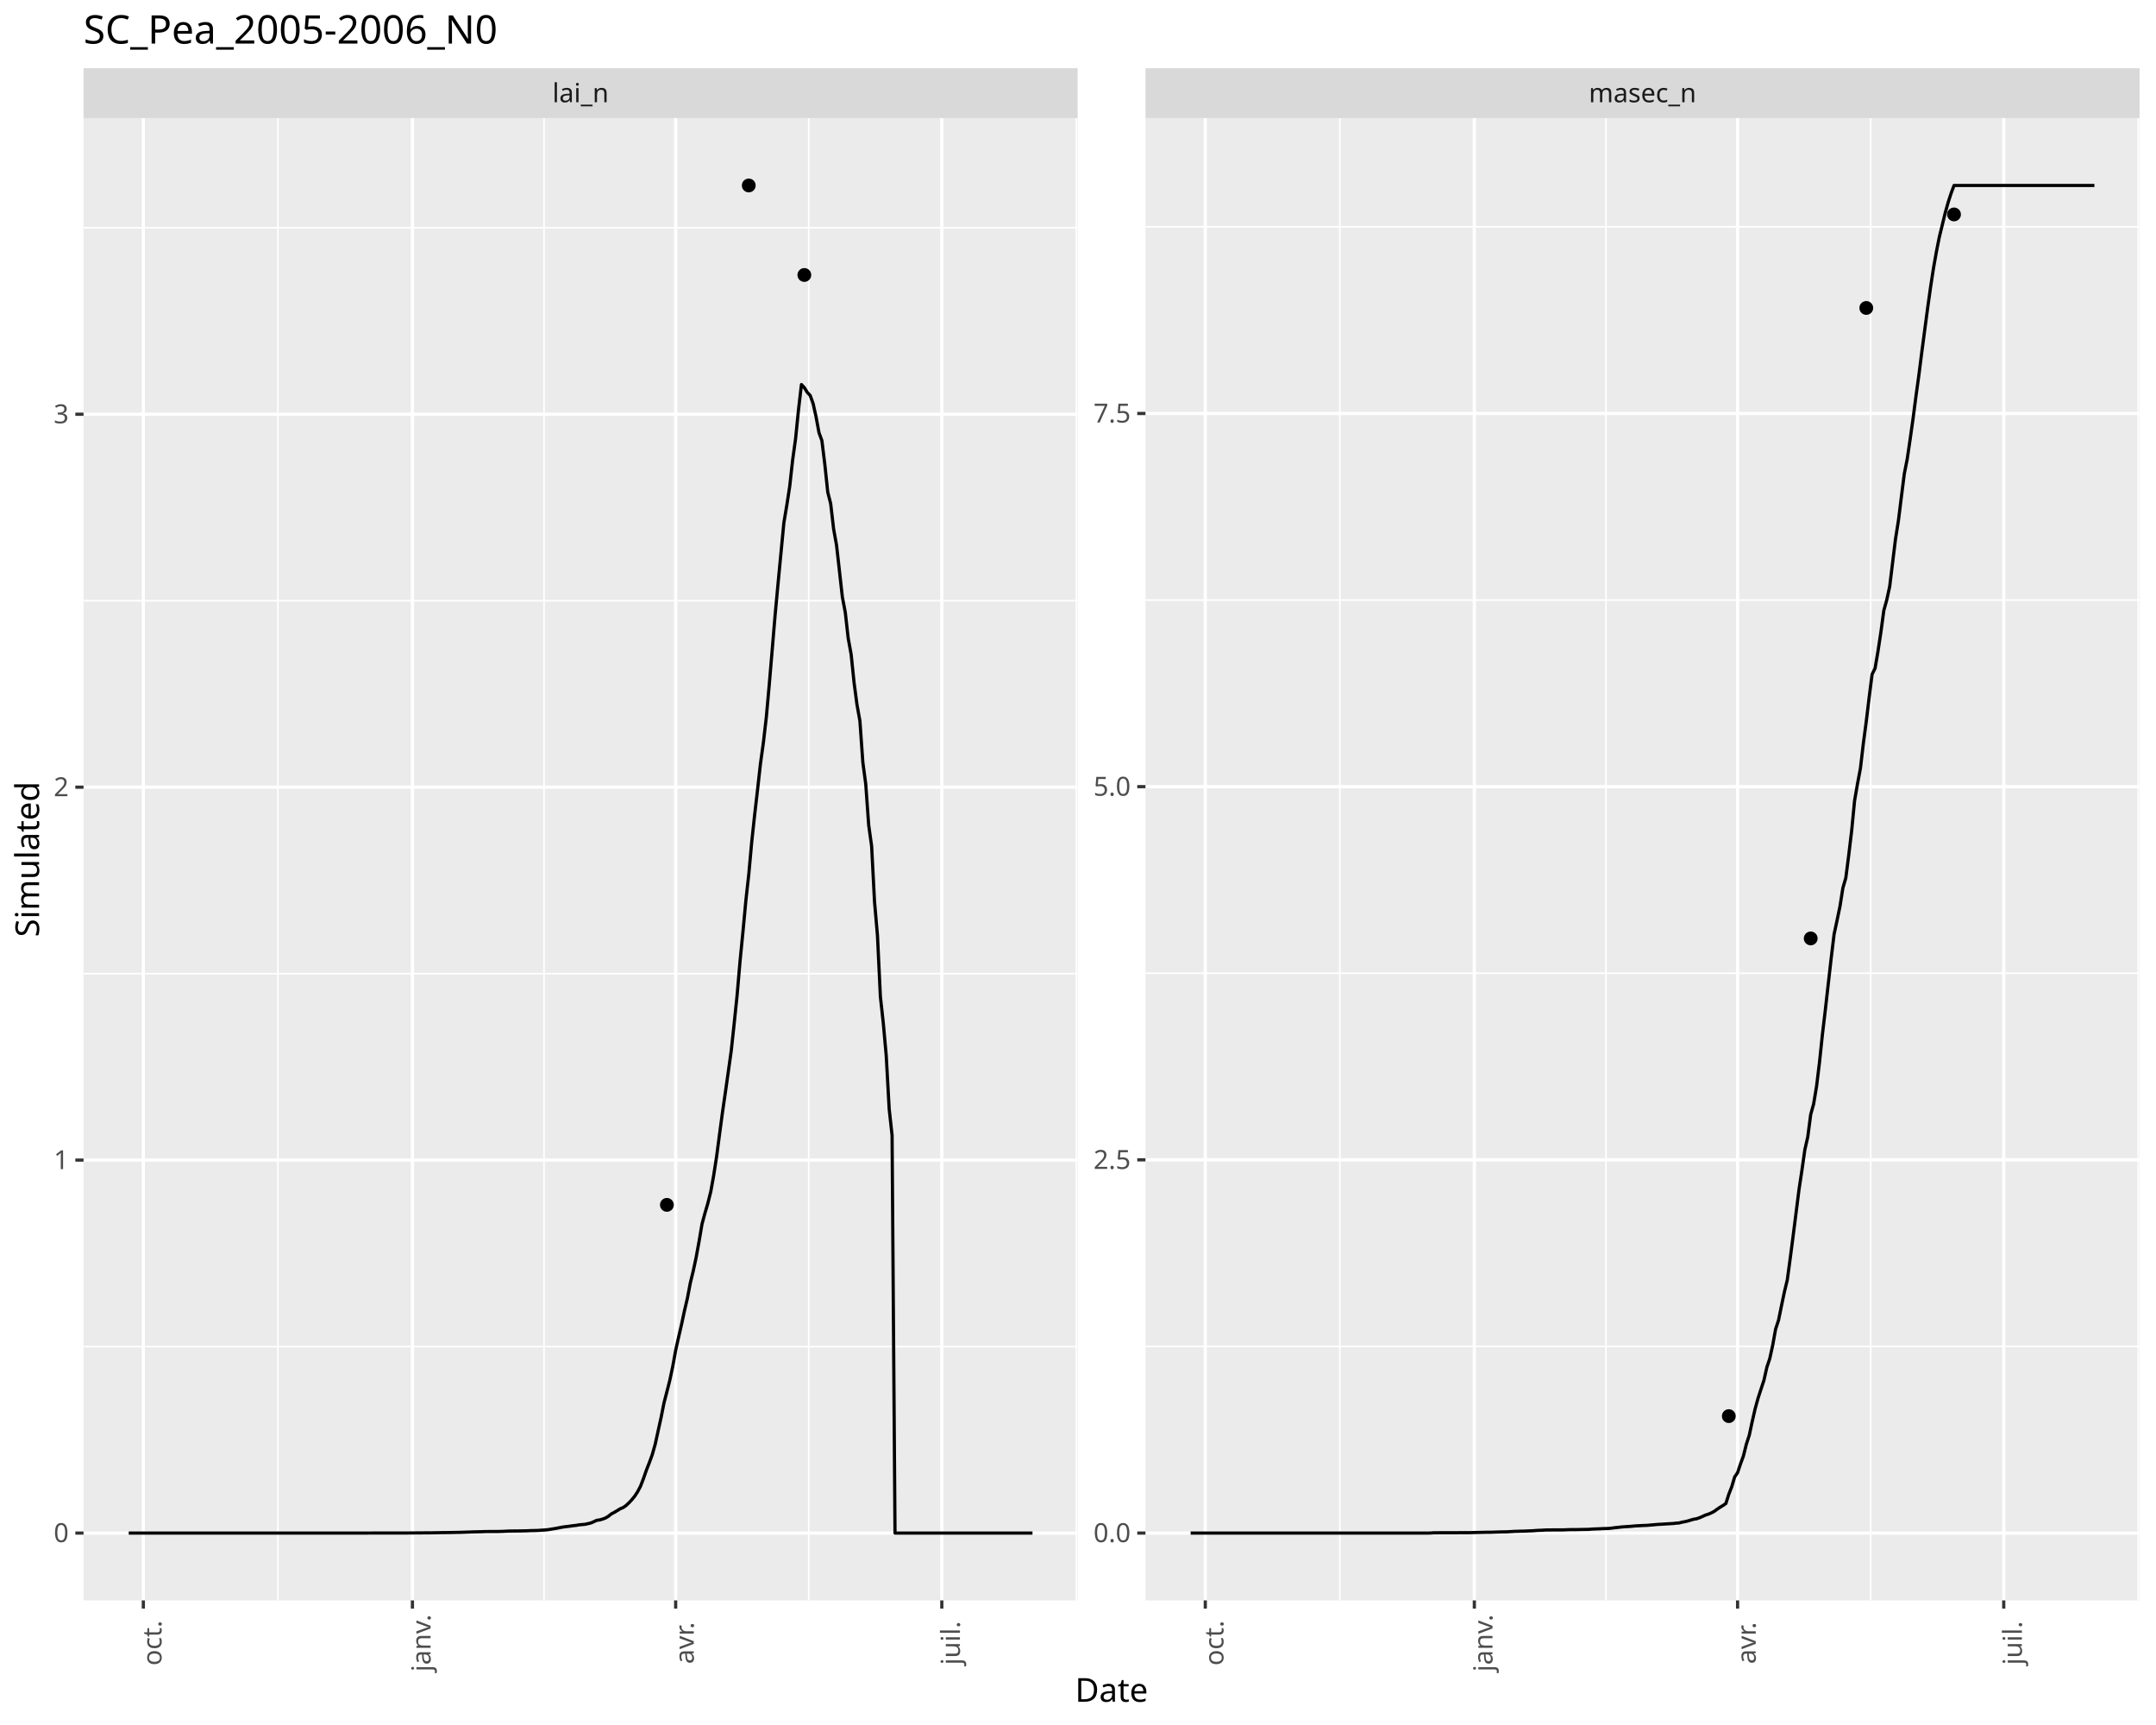
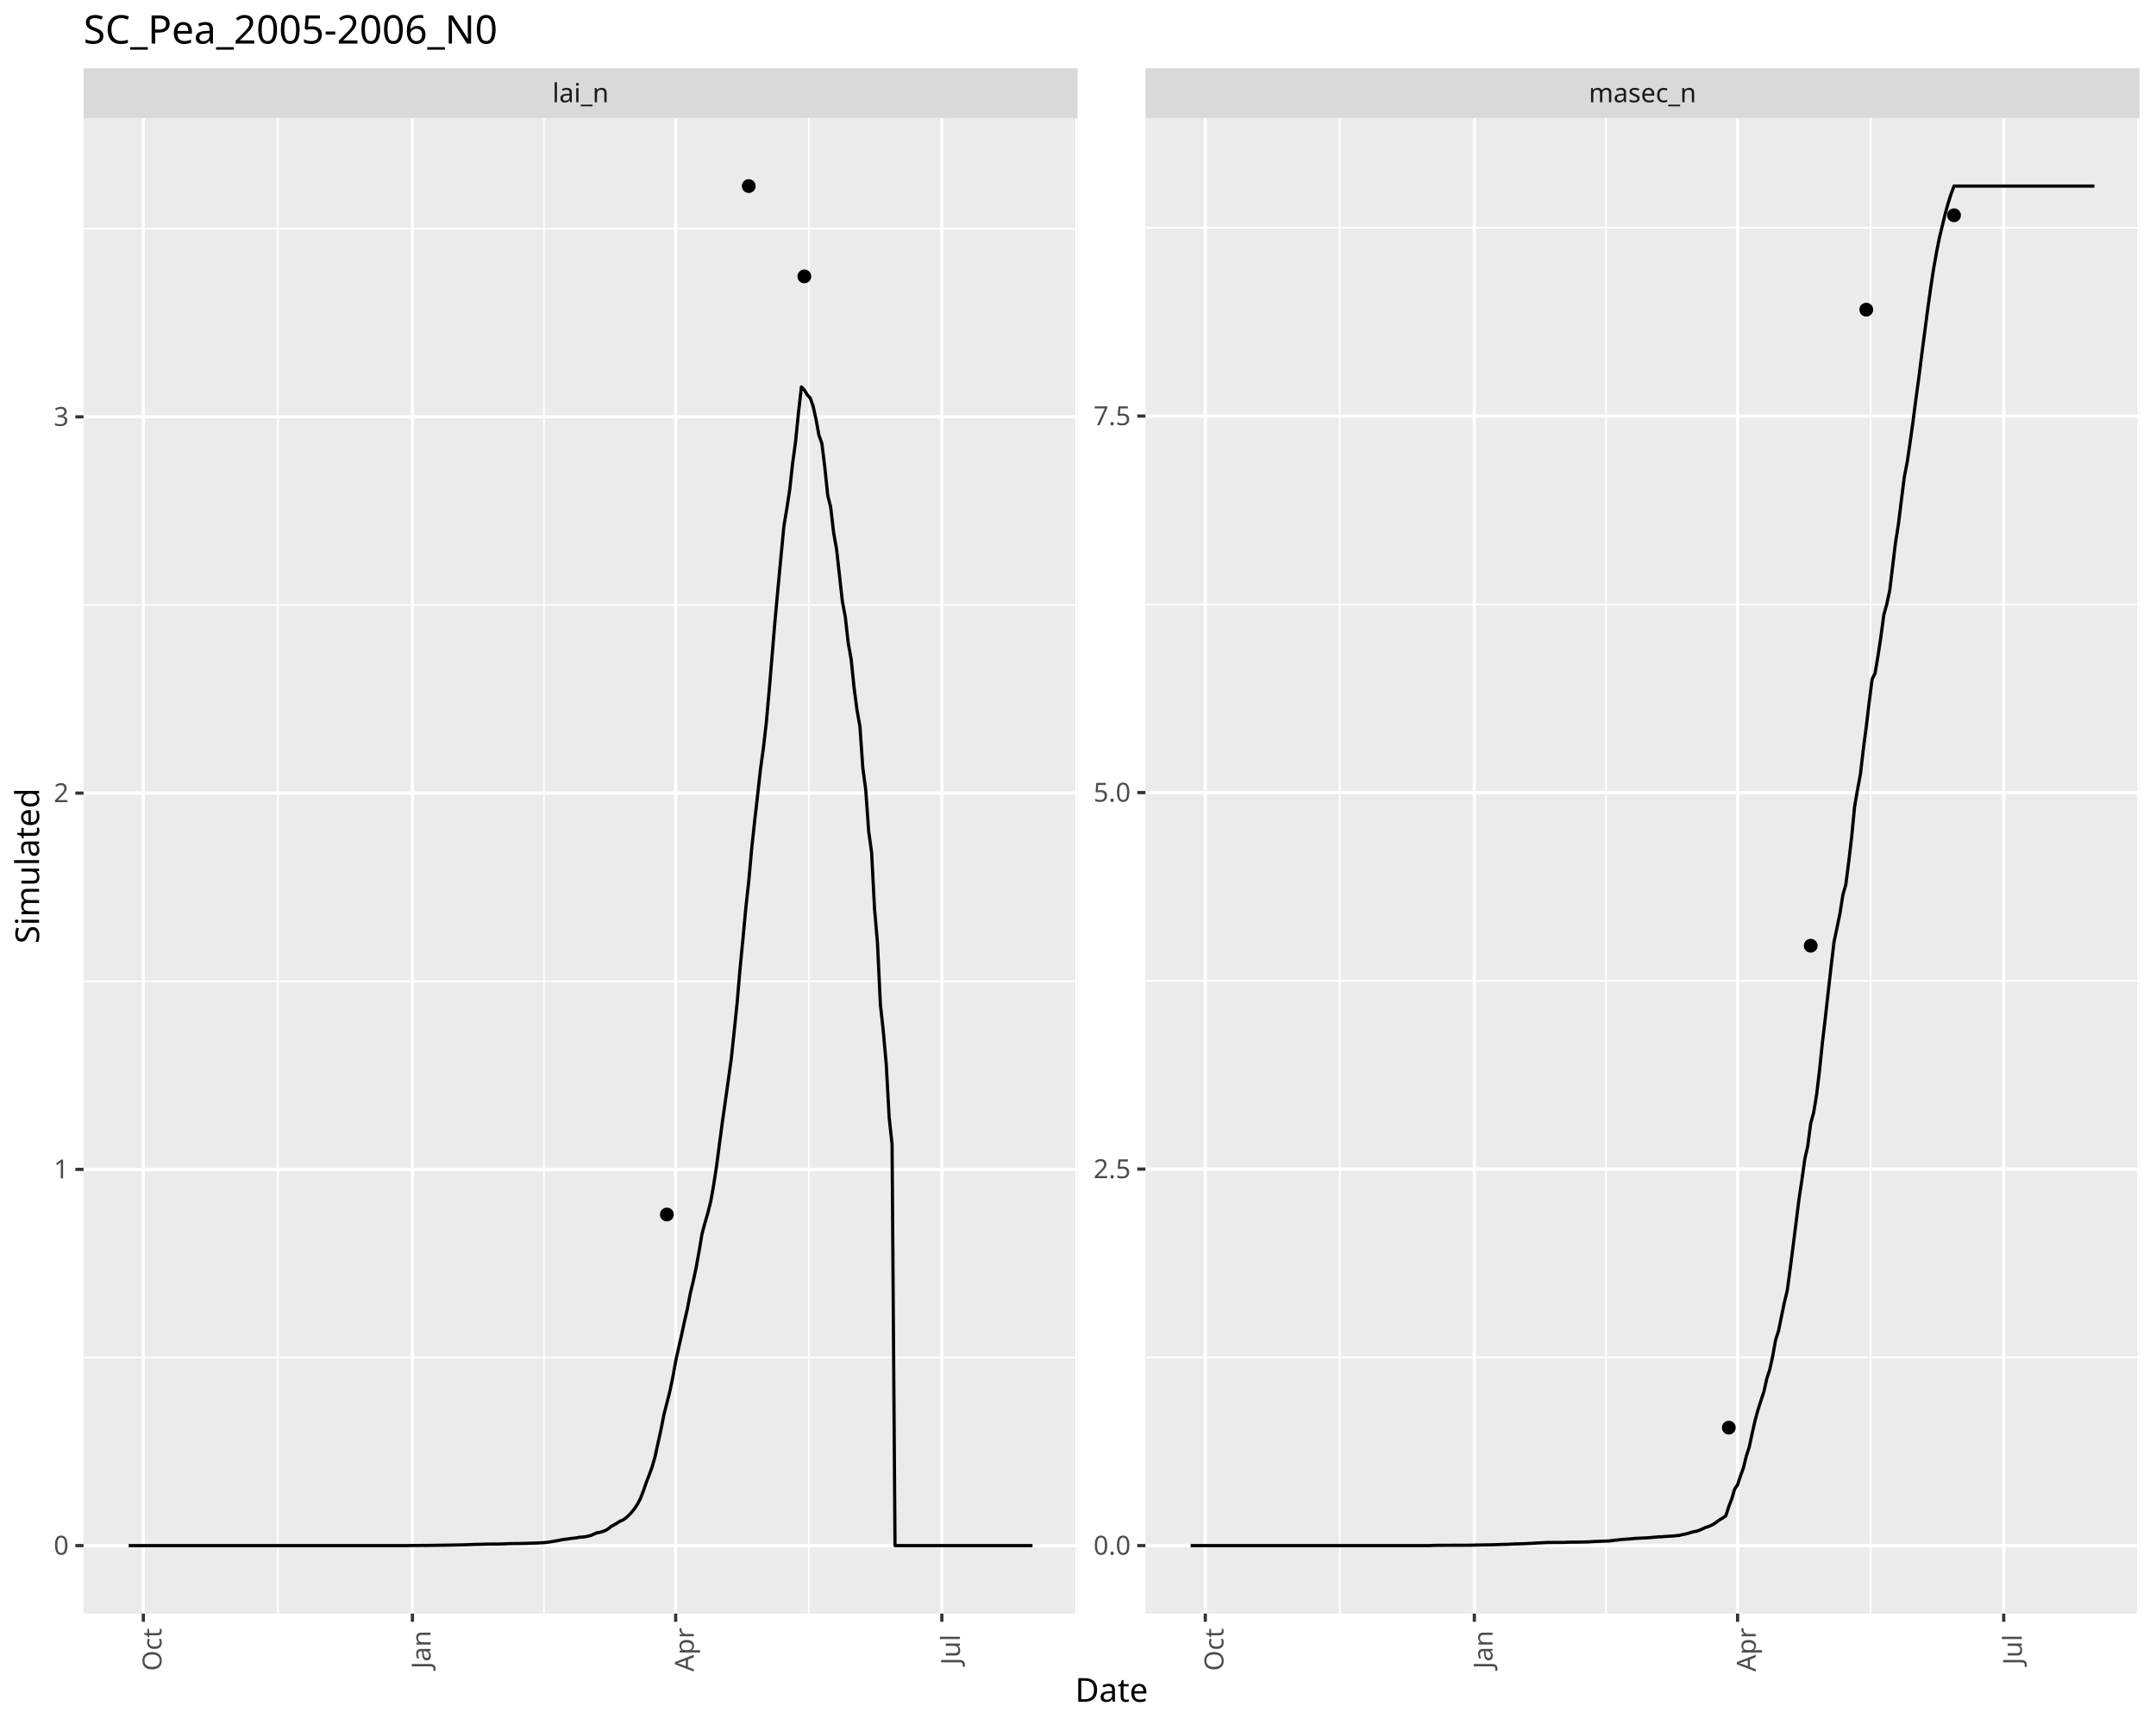
<svg xmlns="http://www.w3.org/2000/svg" class="svglite" data-engine-version="2.0" width="720.00pt" height="576.00pt" viewBox="0 0 720.00 576.00">
  <defs>
    <style type="text/css">
    .svglite line, .svglite polyline, .svglite polygon, .svglite path, .svglite rect, .svglite circle {
      fill: none;
      stroke: #000000;
      stroke-linecap: round;
      stroke-linejoin: round;
      stroke-miterlimit: 10.00;
    }
  </style>
  </defs>
  <rect width="100%" height="100%" style="stroke: none; fill: #FFFFFF;" />
  <defs>
    <clipPath id="cpMC4wMHw3MjAuMDB8MC4wMHw1NzYuMDA=">
      <rect x="0.00" y="0.00" width="720.00" height="576.00" />
    </clipPath>
  </defs>
  <g clip-path="url(#cpMC4wMHw3MjAuMDB8MC4wMHw1NzYuMDA=)">
    <rect x="0.00" y="0.00" width="720.00" height="576.00" style="stroke-width: 1.07; stroke: #FFFFFF; fill: #FFFFFF;" />
  </g>
  <defs>
-     <clipPath id="cpMjcuOTB8MzU5Ljg5fDM5LjQzfDUzNC40MA==">
-       <rect x="27.90" y="39.43" width="331.99" height="494.97" />
+     <clipPath id="cpMjcuOTB8MzU5Ljg5fDM5LjQzfDUzOC44MA==">
+       <rect x="27.90" y="39.43" width="331.99" height="499.37" />
    </clipPath>
  </defs>
-   <g clip-path="url(#cpMjcuOTB8MzU5Ljg5fDM5LjQzfDUzNC40MA==)">
-     <rect x="27.90" y="39.43" width="331.99" height="494.97" style="stroke-width: 1.07; stroke: none; fill: #EBEBEB;" />
-     <polyline points="27.90,449.64 359.89,449.64 " style="stroke-width: 0.53; stroke: #FFFFFF; stroke-linecap: butt;" />
-     <polyline points="27.90,325.11 359.89,325.11 " style="stroke-width: 0.53; stroke: #FFFFFF; stroke-linecap: butt;" />
-     <polyline points="27.90,200.58 359.89,200.58 " style="stroke-width: 0.53; stroke: #FFFFFF; stroke-linecap: butt;" />
-     <polyline points="27.90,76.05 359.89,76.05 " style="stroke-width: 0.53; stroke: #FFFFFF; stroke-linecap: butt;" />
-     <polyline points="92.80,534.40 92.80,39.43 " style="stroke-width: 0.53; stroke: #FFFFFF; stroke-linecap: butt;" />
-     <polyline points="181.68,534.40 181.68,39.43 " style="stroke-width: 0.53; stroke: #FFFFFF; stroke-linecap: butt;" />
-     <polyline points="270.08,534.40 270.08,39.43 " style="stroke-width: 0.53; stroke: #FFFFFF; stroke-linecap: butt;" />
-     <polyline points="359.45,534.40 359.45,39.43 " style="stroke-width: 0.53; stroke: #FFFFFF; stroke-linecap: butt;" />
-     <polyline points="27.90,511.91 359.89,511.91 " style="stroke-width: 1.07; stroke: #FFFFFF; stroke-linecap: butt;" />
-     <polyline points="27.90,387.37 359.89,387.37 " style="stroke-width: 1.07; stroke: #FFFFFF; stroke-linecap: butt;" />
-     <polyline points="27.90,262.84 359.89,262.84 " style="stroke-width: 1.07; stroke: #FFFFFF; stroke-linecap: butt;" />
-     <polyline points="27.90,138.31 359.89,138.31 " style="stroke-width: 1.07; stroke: #FFFFFF; stroke-linecap: butt;" />
-     <polyline points="47.87,534.40 47.87,39.43 " style="stroke-width: 1.07; stroke: #FFFFFF; stroke-linecap: butt;" />
-     <polyline points="137.73,534.40 137.73,39.43 " style="stroke-width: 1.07; stroke: #FFFFFF; stroke-linecap: butt;" />
-     <polyline points="225.64,534.40 225.64,39.43 " style="stroke-width: 1.07; stroke: #FFFFFF; stroke-linecap: butt;" />
-     <polyline points="314.52,534.40 314.52,39.43 " style="stroke-width: 1.07; stroke: #FFFFFF; stroke-linecap: butt;" />
-     <polyline points="42.99,511.91 43.97,511.91 44.94,511.91 45.92,511.91 46.90,511.91 47.87,511.91 48.85,511.91 49.83,511.91 50.80,511.91 51.78,511.91 52.76,511.91 53.73,511.91 54.71,511.91 55.69,511.91 56.66,511.91 57.64,511.91 58.62,511.91 59.59,511.91 60.57,511.91 61.55,511.91 62.52,511.91 63.50,511.91 64.48,511.91 65.45,511.91 66.43,511.91 67.41,511.91 68.38,511.91 69.36,511.91 70.34,511.91 71.31,511.91 72.29,511.91 73.27,511.91 74.24,511.91 75.22,511.91 76.20,511.91 77.17,511.91 78.15,511.91 79.13,511.91 80.10,511.91 81.08,511.91 82.06,511.91 83.04,511.91 84.01,511.91 84.99,511.91 85.97,511.91 86.94,511.91 87.92,511.91 88.90,511.91 89.87,511.91 90.85,511.91 91.83,511.91 92.80,511.91 93.78,511.91 94.76,511.91 95.73,511.91 96.71,511.91 97.69,511.91 98.66,511.91 99.64,511.91 100.62,511.91 101.59,511.91 102.57,511.91 103.55,511.91 104.52,511.91 105.50,511.91 106.48,511.91 107.45,511.91 108.43,511.91 109.41,511.91 110.38,511.91 111.36,511.91 112.34,511.91 113.31,511.91 114.29,511.91 115.27,511.91 116.24,511.91 117.22,511.91 118.20,511.91 119.17,511.91 120.15,511.91 121.13,511.91 122.10,511.91 123.08,511.90 124.06,511.90 125.03,511.89 126.01,511.89 126.99,511.89 127.96,511.89 128.94,511.89 129.92,511.89 130.89,511.89 131.87,511.89 132.85,511.89 133.82,511.89 134.80,511.89 135.78,511.89 136.75,511.88 137.73,511.87 138.71,511.86 139.69,511.85 140.66,511.85 141.64,511.84 142.62,511.84 143.59,511.83 144.57,511.82 145.55,511.80 146.52,511.78 147.50,511.76 148.48,511.76 149.45,511.74 150.43,511.73 151.41,511.71 152.38,511.69 153.36,511.68 154.34,511.65 155.31,511.62 156.29,511.58 157.27,511.55 158.24,511.51 159.22,511.49 160.20,511.47 161.17,511.45 162.15,511.40 163.13,511.40 164.10,511.39 165.08,511.39 166.06,511.39 167.03,511.37 168.01,511.34 168.99,511.29 169.96,511.24 170.94,511.23 171.92,511.22 172.89,511.21 173.87,511.20 174.85,511.17 175.82,511.16 176.80,511.11 177.78,511.08 178.75,511.06 179.73,511.03 180.71,510.96 181.68,510.90 182.66,510.82 183.64,510.68 184.61,510.52 185.59,510.36 186.57,510.17 187.54,509.98 188.52,509.82 189.50,509.71 190.47,509.58 191.45,509.44 192.43,509.34 193.40,509.16 194.38,509.07 195.36,508.99 196.34,508.77 197.31,508.54 198.29,508.12 199.27,507.66 200.24,507.53 201.22,507.25 202.20,506.89 203.17,506.30 204.15,505.52 205.13,505.00 206.10,504.43 207.08,503.82 208.06,503.41 209.03,502.75 210.01,501.83 210.99,500.79 211.96,499.60 212.94,498.10 213.92,496.24 214.89,493.70 215.87,490.89 216.85,488.39 217.82,485.74 218.80,482.28 219.78,477.80 220.75,473.43 221.73,468.50 222.71,464.72 223.68,460.90 224.66,456.30 225.64,450.88 226.61,446.55 227.59,442.29 228.57,437.73 229.54,433.59 230.52,428.45 231.50,424.43 232.47,419.91 233.45,414.55 234.43,408.76 235.40,405.17 236.38,401.81 237.36,397.93 238.33,392.52 239.31,386.21 240.29,378.75 241.26,371.53 242.24,364.75 243.22,357.85 244.19,350.93 245.17,341.87 246.15,332.41 247.12,321.18 248.10,311.23 249.08,300.75 250.05,292.01 251.03,281.22 252.01,272.16 252.99,263.65 253.96,254.99 254.94,247.92 255.92,239.44 256.89,228.64 257.87,217.10 258.85,205.38 259.82,194.98 260.80,184.71 261.78,174.53 262.75,168.74 263.73,162.38 264.71,153.54 265.68,146.54 266.66,136.85 267.64,128.41 268.61,129.44 269.59,131.02 270.57,132.06 271.54,134.76 272.52,139.16 273.50,144.47 274.47,147.12 275.45,155.05 276.43,164.35 277.40,168.14 278.38,176.59 279.36,182.02 280.33,190.62 281.31,199.38 282.29,204.54 283.26,213.14 284.24,218.51 285.22,227.95 286.19,235.30 287.17,240.75 288.15,254.59 289.12,261.84 290.10,275.53 291.08,282.52 292.05,301.12 293.03,312.36 294.01,332.84 294.98,341.66 295.96,352.49 296.94,370.28 297.91,379.08 298.89,511.91 299.87,511.91 300.84,511.91 301.82,511.91 302.80,511.91 303.77,511.91 304.75,511.91 305.73,511.91 306.70,511.91 307.68,511.91 308.66,511.91 309.64,511.91 310.61,511.91 311.59,511.91 312.57,511.91 313.54,511.91 314.52,511.91 315.50,511.91 316.47,511.91 317.45,511.91 318.43,511.91 319.40,511.91 320.38,511.91 321.36,511.91 322.33,511.91 323.31,511.91 324.29,511.91 325.26,511.91 326.24,511.91 327.22,511.91 328.19,511.91 329.17,511.91 330.15,511.91 331.12,511.91 332.10,511.91 333.08,511.91 334.05,511.91 335.03,511.91 336.01,511.91 336.98,511.91 337.96,511.91 338.94,511.91 339.91,511.91 340.89,511.91 341.87,511.91 342.84,511.91 343.82,511.91 344.80,511.91 " style="stroke-width: 1.07; stroke-linecap: butt;" />
-     <circle cx="222.71" cy="402.32" r="1.95" style="stroke-width: 0.71; fill: #000000;" />
-     <circle cx="250.05" cy="61.93" r="1.95" style="stroke-width: 0.71; fill: #000000;" />
-     <circle cx="268.61" cy="91.82" r="1.95" style="stroke-width: 0.71; fill: #000000;" />
+   <g clip-path="url(#cpMjcuOTB8MzU5Ljg5fDM5LjQzfDUzOC44MA==)">
+     <rect x="27.90" y="39.43" width="331.99" height="499.37" style="stroke-width: 1.07; stroke: none; fill: #EBEBEB;" />
+     <polyline points="27.90,453.29 359.89,453.29 " style="stroke-width: 0.53; stroke: #FFFFFF; stroke-linecap: butt;" />
+     <polyline points="27.90,327.65 359.89,327.65 " style="stroke-width: 0.53; stroke: #FFFFFF; stroke-linecap: butt;" />
+     <polyline points="27.90,202.01 359.89,202.01 " style="stroke-width: 0.53; stroke: #FFFFFF; stroke-linecap: butt;" />
+     <polyline points="27.90,76.37 359.89,76.37 " style="stroke-width: 0.53; stroke: #FFFFFF; stroke-linecap: butt;" />
+     <polyline points="92.80,538.80 92.80,39.43 " style="stroke-width: 0.53; stroke: #FFFFFF; stroke-linecap: butt;" />
+     <polyline points="181.68,538.80 181.68,39.43 " style="stroke-width: 0.53; stroke: #FFFFFF; stroke-linecap: butt;" />
+     <polyline points="270.08,538.80 270.08,39.43 " style="stroke-width: 0.53; stroke: #FFFFFF; stroke-linecap: butt;" />
+     <polyline points="359.45,538.80 359.45,39.43 " style="stroke-width: 0.53; stroke: #FFFFFF; stroke-linecap: butt;" />
+     <polyline points="27.90,516.10 359.89,516.10 " style="stroke-width: 1.07; stroke: #FFFFFF; stroke-linecap: butt;" />
+     <polyline points="27.90,390.47 359.89,390.47 " style="stroke-width: 1.07; stroke: #FFFFFF; stroke-linecap: butt;" />
+     <polyline points="27.90,264.83 359.89,264.83 " style="stroke-width: 1.07; stroke: #FFFFFF; stroke-linecap: butt;" />
+     <polyline points="27.90,139.19 359.89,139.19 " style="stroke-width: 1.07; stroke: #FFFFFF; stroke-linecap: butt;" />
+     <polyline points="47.87,538.80 47.87,39.43 " style="stroke-width: 1.07; stroke: #FFFFFF; stroke-linecap: butt;" />
+     <polyline points="137.73,538.80 137.73,39.43 " style="stroke-width: 1.07; stroke: #FFFFFF; stroke-linecap: butt;" />
+     <polyline points="225.64,538.80 225.64,39.43 " style="stroke-width: 1.07; stroke: #FFFFFF; stroke-linecap: butt;" />
+     <polyline points="314.52,538.80 314.52,39.43 " style="stroke-width: 1.07; stroke: #FFFFFF; stroke-linecap: butt;" />
+     <polyline points="42.99,516.10 43.97,516.10 44.94,516.10 45.92,516.10 46.90,516.10 47.87,516.10 48.85,516.10 49.83,516.10 50.80,516.10 51.78,516.10 52.76,516.10 53.73,516.10 54.71,516.10 55.69,516.10 56.66,516.10 57.64,516.10 58.62,516.10 59.59,516.10 60.57,516.10 61.55,516.10 62.52,516.10 63.50,516.10 64.48,516.10 65.45,516.10 66.43,516.10 67.41,516.10 68.38,516.10 69.36,516.10 70.34,516.10 71.31,516.10 72.29,516.10 73.27,516.10 74.24,516.10 75.22,516.10 76.20,516.10 77.17,516.10 78.15,516.10 79.13,516.10 80.10,516.10 81.08,516.10 82.06,516.10 83.04,516.10 84.01,516.10 84.99,516.10 85.97,516.10 86.94,516.10 87.92,516.10 88.90,516.10 89.87,516.10 90.85,516.10 91.83,516.10 92.80,516.10 93.78,516.10 94.76,516.10 95.73,516.10 96.71,516.10 97.69,516.10 98.66,516.10 99.64,516.10 100.62,516.10 101.59,516.10 102.57,516.10 103.55,516.10 104.52,516.10 105.50,516.10 106.48,516.10 107.45,516.10 108.43,516.10 109.41,516.10 110.38,516.10 111.36,516.10 112.34,516.10 113.31,516.10 114.29,516.10 115.27,516.10 116.24,516.10 117.22,516.10 118.20,516.10 119.17,516.10 120.15,516.10 121.13,516.10 122.10,516.10 123.08,516.10 124.06,516.09 125.03,516.09 126.01,516.09 126.99,516.09 127.96,516.09 128.94,516.09 129.92,516.09 130.89,516.09 131.87,516.09 132.85,516.09 133.82,516.09 134.80,516.09 135.78,516.09 136.75,516.08 137.73,516.07 138.71,516.06 139.69,516.05 140.66,516.05 141.64,516.04 142.62,516.03 143.59,516.03 144.57,516.01 145.55,515.99 146.52,515.98 147.50,515.96 148.48,515.96 149.45,515.94 150.43,515.92 151.41,515.90 152.38,515.89 153.36,515.87 154.34,515.85 155.31,515.82 156.29,515.78 157.27,515.75 158.24,515.71 159.22,515.68 160.20,515.67 161.17,515.64 162.15,515.60 163.13,515.60 164.10,515.58 165.08,515.58 166.06,515.58 167.03,515.56 168.01,515.53 168.99,515.49 169.96,515.43 170.94,515.42 171.92,515.41 172.89,515.41 173.87,515.39 174.85,515.36 175.82,515.35 176.80,515.30 177.78,515.27 178.75,515.25 179.73,515.22 180.71,515.15 181.68,515.09 182.66,515.01 183.64,514.87 184.61,514.71 185.59,514.54 186.57,514.36 187.54,514.16 188.52,514.00 189.50,513.89 190.47,513.75 191.45,513.62 192.43,513.52 193.40,513.33 194.38,513.24 195.36,513.16 196.34,512.94 197.31,512.71 198.29,512.29 199.27,511.82 200.24,511.69 201.22,511.40 202.20,511.04 203.17,510.45 204.15,509.66 205.13,509.14 206.10,508.56 207.08,507.94 208.06,507.53 209.03,506.87 210.01,505.94 210.99,504.89 211.96,503.69 212.94,502.17 213.92,500.30 214.89,497.73 215.87,494.90 216.85,492.38 217.82,489.71 218.80,486.21 219.78,481.70 220.75,477.29 221.73,472.32 222.71,468.50 223.68,464.65 224.66,460.01 225.64,454.54 226.61,450.17 227.59,445.87 228.57,441.27 229.54,437.10 230.52,431.90 231.50,427.85 232.47,423.29 233.45,417.88 234.43,412.04 235.40,408.42 236.38,405.03 237.36,401.12 238.33,395.66 239.31,389.29 240.29,381.77 241.26,374.48 242.24,367.64 243.22,360.68 244.19,353.70 245.17,344.56 246.15,335.01 247.12,323.68 248.10,313.64 249.08,303.07 250.05,294.26 251.03,283.37 252.01,274.23 252.99,265.64 253.96,256.91 254.94,249.77 255.92,241.22 256.89,230.32 257.87,218.68 258.85,206.86 259.82,196.36 260.80,186.00 261.78,175.73 262.75,169.88 263.73,163.48 264.71,154.56 265.68,147.49 266.66,137.72 267.64,129.20 268.61,130.24 269.59,131.84 270.57,132.89 271.54,135.61 272.52,140.05 273.50,145.40 274.47,148.07 275.45,156.08 276.43,165.46 277.40,169.29 278.38,177.81 279.36,183.29 280.33,191.97 281.31,200.80 282.29,206.01 283.26,214.68 284.24,220.10 285.22,229.63 286.19,237.04 287.17,242.54 288.15,256.50 289.12,263.81 290.10,277.63 291.08,284.68 292.05,303.45 293.03,314.78 294.01,335.45 294.98,344.35 295.96,355.28 296.94,373.22 297.91,382.10 298.89,516.10 299.87,516.10 300.84,516.10 301.82,516.10 302.80,516.10 303.77,516.10 304.75,516.10 305.73,516.10 306.70,516.10 307.68,516.10 308.66,516.10 309.64,516.10 310.61,516.10 311.59,516.10 312.57,516.10 313.54,516.10 314.52,516.10 315.50,516.10 316.47,516.10 317.45,516.10 318.43,516.10 319.40,516.10 320.38,516.10 321.36,516.10 322.33,516.10 323.31,516.10 324.29,516.10 325.26,516.10 326.24,516.10 327.22,516.10 328.19,516.10 329.17,516.10 330.15,516.10 331.12,516.10 332.10,516.10 333.08,516.10 334.05,516.10 335.03,516.10 336.01,516.10 336.98,516.10 337.96,516.10 338.94,516.10 339.91,516.10 340.89,516.10 341.87,516.10 342.84,516.10 343.82,516.10 344.80,516.10 " style="stroke-width: 1.07; stroke-linecap: butt;" />
+     <circle cx="222.71" cy="405.54" r="1.95" style="stroke-width: 0.71; fill: #000000;" />
+     <circle cx="250.05" cy="62.13" r="1.95" style="stroke-width: 0.71; fill: #000000;" />
+     <circle cx="268.61" cy="92.29" r="1.95" style="stroke-width: 0.71; fill: #000000;" />
  </g>
  <g clip-path="url(#cpMC4wMHw3MjAuMDB8MC4wMHw1NzYuMDA=)">
</g>
  <defs>
-     <clipPath id="cpMzgyLjUzfDcxNC41MnwzOS40M3w1MzQuNDA=">
-       <rect x="382.53" y="39.43" width="331.99" height="494.97" />
+     <clipPath id="cpMzgyLjUzfDcxNC41MnwzOS40M3w1MzguODA=">
+       <rect x="382.53" y="39.43" width="331.99" height="499.37" />
    </clipPath>
  </defs>
-   <g clip-path="url(#cpMzgyLjUzfDcxNC41MnwzOS40M3w1MzQuNDA=)">
-     <rect x="382.53" y="39.43" width="331.99" height="494.97" style="stroke-width: 1.07; stroke: none; fill: #EBEBEB;" />
-     <polyline points="382.53,449.60 714.52,449.60 " style="stroke-width: 0.53; stroke: #FFFFFF; stroke-linecap: butt;" />
-     <polyline points="382.53,324.98 714.52,324.98 " style="stroke-width: 0.53; stroke: #FFFFFF; stroke-linecap: butt;" />
-     <polyline points="382.53,200.37 714.52,200.37 " style="stroke-width: 0.53; stroke: #FFFFFF; stroke-linecap: butt;" />
-     <polyline points="382.53,75.75 714.52,75.75 " style="stroke-width: 0.53; stroke: #FFFFFF; stroke-linecap: butt;" />
-     <polyline points="447.44,534.40 447.44,39.43 " style="stroke-width: 0.53; stroke: #FFFFFF; stroke-linecap: butt;" />
-     <polyline points="536.32,534.40 536.32,39.43 " style="stroke-width: 0.53; stroke: #FFFFFF; stroke-linecap: butt;" />
-     <polyline points="624.71,534.40 624.71,39.43 " style="stroke-width: 0.53; stroke: #FFFFFF; stroke-linecap: butt;" />
-     <polyline points="714.08,534.40 714.08,39.43 " style="stroke-width: 0.53; stroke: #FFFFFF; stroke-linecap: butt;" />
-     <polyline points="382.53,511.91 714.52,511.91 " style="stroke-width: 1.07; stroke: #FFFFFF; stroke-linecap: butt;" />
-     <polyline points="382.53,387.29 714.52,387.29 " style="stroke-width: 1.07; stroke: #FFFFFF; stroke-linecap: butt;" />
-     <polyline points="382.53,262.67 714.52,262.67 " style="stroke-width: 1.07; stroke: #FFFFFF; stroke-linecap: butt;" />
-     <polyline points="382.53,138.06 714.52,138.06 " style="stroke-width: 1.07; stroke: #FFFFFF; stroke-linecap: butt;" />
-     <polyline points="402.51,534.40 402.51,39.43 " style="stroke-width: 1.07; stroke: #FFFFFF; stroke-linecap: butt;" />
-     <polyline points="492.36,534.40 492.36,39.43 " style="stroke-width: 1.07; stroke: #FFFFFF; stroke-linecap: butt;" />
-     <polyline points="580.27,534.40 580.27,39.43 " style="stroke-width: 1.07; stroke: #FFFFFF; stroke-linecap: butt;" />
-     <polyline points="669.15,534.40 669.15,39.43 " style="stroke-width: 1.07; stroke: #FFFFFF; stroke-linecap: butt;" />
-     <polyline points="397.62,511.91 398.60,511.91 399.58,511.91 400.55,511.91 401.53,511.91 402.51,511.91 403.48,511.91 404.46,511.91 405.44,511.91 406.41,511.91 407.39,511.91 408.37,511.91 409.34,511.91 410.32,511.91 411.30,511.91 412.27,511.91 413.25,511.91 414.23,511.91 415.20,511.91 416.18,511.91 417.16,511.91 418.13,511.91 419.11,511.91 420.09,511.91 421.06,511.91 422.04,511.91 423.02,511.91 423.99,511.91 424.97,511.91 425.95,511.91 426.92,511.91 427.90,511.91 428.88,511.91 429.85,511.91 430.83,511.91 431.81,511.91 432.78,511.91 433.76,511.91 434.74,511.91 435.71,511.91 436.69,511.91 437.67,511.91 438.64,511.91 439.62,511.91 440.60,511.91 441.58,511.91 442.55,511.91 443.53,511.91 444.51,511.91 445.48,511.91 446.46,511.91 447.44,511.91 448.41,511.91 449.39,511.91 450.37,511.91 451.34,511.91 452.32,511.91 453.30,511.91 454.27,511.91 455.25,511.91 456.23,511.91 457.20,511.91 458.18,511.91 459.16,511.91 460.13,511.91 461.11,511.91 462.09,511.91 463.06,511.91 464.04,511.91 465.02,511.91 465.99,511.91 466.97,511.91 467.95,511.91 468.92,511.91 469.90,511.91 470.88,511.91 471.85,511.91 472.83,511.91 473.81,511.91 474.78,511.91 475.76,511.91 476.74,511.91 477.71,511.89 478.69,511.82 479.67,511.81 480.64,511.80 481.62,511.80 482.60,511.80 483.57,511.80 484.55,511.79 485.53,511.79 486.50,511.79 487.48,511.78 488.46,511.78 489.43,511.78 490.41,511.78 491.39,511.76 492.36,511.73 493.34,511.71 494.32,511.69 495.29,511.67 496.27,511.65 497.25,511.64 498.23,511.63 499.20,511.59 500.18,511.56 501.16,511.53 502.13,511.51 503.11,511.50 504.09,511.44 505.06,511.39 506.04,511.33 507.02,511.31 507.99,511.28 508.97,511.26 509.95,511.22 510.92,511.17 511.90,511.14 512.88,511.06 513.85,511.00 514.83,510.97 515.81,510.91 516.78,510.87 517.76,510.87 518.74,510.85 519.71,510.85 520.69,510.85 521.67,510.85 522.64,510.83 523.62,510.78 524.60,510.76 525.57,510.76 526.55,510.75 527.53,510.73 528.50,510.71 529.48,510.69 530.46,510.68 531.43,510.60 532.41,510.55 533.39,510.51 534.36,510.48 535.34,510.42 536.32,510.40 537.29,510.36 538.27,510.26 539.25,510.12 540.22,510.03 541.20,509.91 542.18,509.82 543.15,509.76 544.13,509.70 545.11,509.62 546.08,509.52 547.06,509.47 548.04,509.42 549.01,509.37 549.99,509.34 550.97,509.25 551.94,509.17 552.92,509.08 553.90,509.00 554.88,508.96 555.85,508.89 556.83,508.83 557.81,508.77 558.78,508.72 559.76,508.60 560.74,508.53 561.71,508.28 562.69,508.10 563.67,507.87 564.64,507.57 565.62,507.29 566.60,507.13 567.57,506.79 568.55,506.36 569.53,505.91 570.50,505.61 571.48,505.19 572.46,504.67 573.43,503.96 574.41,503.30 575.39,502.71 576.36,502.04 577.34,498.94 578.32,496.46 579.29,493.18 580.27,491.74 581.25,488.81 582.22,486.17 583.20,482.22 584.18,479.22 585.15,474.69 586.13,470.43 587.11,466.87 588.08,463.89 589.06,460.93 590.04,456.57 591.01,453.67 591.99,449.22 592.97,443.81 593.94,440.85 594.92,436.07 595.90,431.39 596.87,427.40 597.85,420.15 598.83,412.63 599.80,404.97 600.78,397.22 601.76,390.74 602.73,383.92 603.71,379.62 604.69,372.12 605.66,368.67 606.64,362.76 607.62,354.75 608.59,345.49 609.57,337.25 610.55,328.54 611.53,319.97 612.50,311.94 613.48,307.36 614.46,302.67 615.43,296.52 616.41,293.16 617.39,285.52 618.36,277.46 619.34,267.37 620.32,261.70 621.29,256.58 622.27,248.23 623.25,240.81 624.22,232.77 625.20,225.12 626.18,223.19 627.15,217.50 628.13,211.08 629.11,203.81 630.08,200.35 631.06,195.86 632.04,187.86 633.01,179.95 633.99,173.77 634.97,165.91 635.94,158.23 636.92,153.28 637.90,146.63 638.87,139.77 639.85,132.21 640.83,125.12 641.80,117.48 642.78,110.08 643.76,102.70 644.73,95.81 645.71,89.44 646.69,83.92 647.66,79.06 648.64,75.06 649.62,71.04 650.59,67.57 651.57,64.56 652.55,61.93 653.52,61.93 654.50,61.93 655.48,61.93 656.45,61.93 657.43,61.93 658.41,61.93 659.38,61.93 660.36,61.93 661.34,61.93 662.31,61.93 663.29,61.93 664.27,61.93 665.24,61.93 666.22,61.93 667.20,61.93 668.18,61.93 669.15,61.93 670.13,61.93 671.11,61.93 672.08,61.93 673.06,61.93 674.04,61.93 675.01,61.93 675.99,61.93 676.97,61.93 677.94,61.93 678.92,61.93 679.90,61.93 680.87,61.93 681.85,61.93 682.83,61.93 683.80,61.93 684.78,61.93 685.76,61.93 686.73,61.93 687.71,61.93 688.69,61.93 689.66,61.93 690.64,61.93 691.62,61.93 692.59,61.93 693.57,61.93 694.55,61.93 695.52,61.93 696.50,61.93 697.48,61.93 698.45,61.93 699.43,61.93 " style="stroke-width: 1.07; stroke-linecap: butt;" />
-     <circle cx="577.34" cy="472.86" r="1.95" style="stroke-width: 0.71; fill: #000000;" />
-     <circle cx="604.69" cy="313.35" r="1.95" style="stroke-width: 0.71; fill: #000000;" />
-     <circle cx="623.25" cy="102.83" r="1.95" style="stroke-width: 0.71; fill: #000000;" />
-     <circle cx="652.55" cy="71.60" r="1.95" style="stroke-width: 0.71; fill: #000000;" />
+   <g clip-path="url(#cpMzgyLjUzfDcxNC41MnwzOS40M3w1MzguODA=)">
+     <rect x="382.53" y="39.43" width="331.99" height="499.37" style="stroke-width: 1.07; stroke: none; fill: #EBEBEB;" />
+     <polyline points="382.53,453.24 714.52,453.24 " style="stroke-width: 0.53; stroke: #FFFFFF; stroke-linecap: butt;" />
+     <polyline points="382.53,327.52 714.52,327.52 " style="stroke-width: 0.53; stroke: #FFFFFF; stroke-linecap: butt;" />
+     <polyline points="382.53,201.80 714.52,201.80 " style="stroke-width: 0.53; stroke: #FFFFFF; stroke-linecap: butt;" />
+     <polyline points="382.53,76.07 714.52,76.07 " style="stroke-width: 0.53; stroke: #FFFFFF; stroke-linecap: butt;" />
+     <polyline points="447.44,538.80 447.44,39.43 " style="stroke-width: 0.53; stroke: #FFFFFF; stroke-linecap: butt;" />
+     <polyline points="536.32,538.80 536.32,39.43 " style="stroke-width: 0.53; stroke: #FFFFFF; stroke-linecap: butt;" />
+     <polyline points="624.71,538.80 624.71,39.43 " style="stroke-width: 0.53; stroke: #FFFFFF; stroke-linecap: butt;" />
+     <polyline points="714.08,538.80 714.08,39.43 " style="stroke-width: 0.53; stroke: #FFFFFF; stroke-linecap: butt;" />
+     <polyline points="382.53,516.10 714.52,516.10 " style="stroke-width: 1.07; stroke: #FFFFFF; stroke-linecap: butt;" />
+     <polyline points="382.53,390.38 714.52,390.38 " style="stroke-width: 1.07; stroke: #FFFFFF; stroke-linecap: butt;" />
+     <polyline points="382.53,264.66 714.52,264.66 " style="stroke-width: 1.07; stroke: #FFFFFF; stroke-linecap: butt;" />
+     <polyline points="382.53,138.93 714.52,138.93 " style="stroke-width: 1.07; stroke: #FFFFFF; stroke-linecap: butt;" />
+     <polyline points="402.51,538.80 402.51,39.43 " style="stroke-width: 1.07; stroke: #FFFFFF; stroke-linecap: butt;" />
+     <polyline points="492.36,538.80 492.36,39.43 " style="stroke-width: 1.07; stroke: #FFFFFF; stroke-linecap: butt;" />
+     <polyline points="580.27,538.80 580.27,39.43 " style="stroke-width: 1.07; stroke: #FFFFFF; stroke-linecap: butt;" />
+     <polyline points="669.15,538.80 669.15,39.43 " style="stroke-width: 1.07; stroke: #FFFFFF; stroke-linecap: butt;" />
+     <polyline points="397.62,516.10 398.60,516.10 399.58,516.10 400.55,516.10 401.53,516.10 402.51,516.10 403.48,516.10 404.46,516.10 405.44,516.10 406.41,516.10 407.39,516.10 408.37,516.10 409.34,516.10 410.32,516.10 411.30,516.10 412.27,516.10 413.25,516.10 414.23,516.10 415.20,516.10 416.18,516.10 417.16,516.10 418.13,516.10 419.11,516.10 420.09,516.10 421.06,516.10 422.04,516.10 423.02,516.10 423.99,516.10 424.97,516.10 425.95,516.10 426.92,516.10 427.90,516.10 428.88,516.10 429.85,516.10 430.83,516.10 431.81,516.10 432.78,516.10 433.76,516.10 434.74,516.10 435.71,516.10 436.69,516.10 437.67,516.10 438.64,516.10 439.62,516.10 440.60,516.10 441.58,516.10 442.55,516.10 443.53,516.10 444.51,516.10 445.48,516.10 446.46,516.10 447.44,516.10 448.41,516.10 449.39,516.10 450.37,516.10 451.34,516.10 452.32,516.10 453.30,516.10 454.27,516.10 455.25,516.10 456.23,516.10 457.20,516.10 458.18,516.10 459.16,516.10 460.13,516.10 461.11,516.10 462.09,516.10 463.06,516.10 464.04,516.10 465.02,516.10 465.99,516.10 466.97,516.10 467.95,516.10 468.92,516.10 469.90,516.10 470.88,516.10 471.85,516.10 472.83,516.10 473.81,516.10 474.78,516.10 475.76,516.10 476.74,516.10 477.71,516.08 478.69,516.02 479.67,516.01 480.64,516.00 481.62,516.00 482.60,515.99 483.57,515.99 484.55,515.99 485.53,515.98 486.50,515.98 487.48,515.98 488.46,515.98 489.43,515.97 490.41,515.97 491.39,515.96 492.36,515.92 493.34,515.90 494.32,515.89 495.29,515.86 496.27,515.85 497.25,515.84 498.23,515.83 499.20,515.79 500.18,515.76 501.16,515.72 502.13,515.70 503.11,515.69 504.09,515.63 505.06,515.59 506.04,515.52 507.02,515.51 507.99,515.48 508.97,515.46 509.95,515.41 510.92,515.36 511.90,515.33 512.88,515.25 513.85,515.19 514.83,515.16 515.81,515.10 516.78,515.06 517.76,515.06 518.74,515.04 519.71,515.04 520.69,515.04 521.67,515.04 522.64,515.02 523.62,514.96 524.60,514.95 525.57,514.95 526.55,514.94 527.53,514.92 528.50,514.90 529.48,514.88 530.46,514.87 531.43,514.79 532.41,514.73 533.39,514.70 534.36,514.66 535.34,514.61 536.32,514.58 537.29,514.55 538.27,514.44 539.25,514.30 540.22,514.21 541.20,514.09 542.18,514.00 543.15,513.94 544.13,513.88 545.11,513.79 546.08,513.69 547.06,513.65 548.04,513.60 549.01,513.55 549.99,513.51 550.97,513.43 551.94,513.35 552.92,513.26 553.90,513.17 554.88,513.14 555.85,513.06 556.83,513.00 557.81,512.95 558.78,512.89 559.76,512.77 560.74,512.70 561.71,512.45 562.69,512.26 563.67,512.04 564.64,511.73 565.62,511.45 566.60,511.29 567.57,510.95 568.55,510.50 569.53,510.05 570.50,509.75 571.48,509.33 572.46,508.80 573.43,508.09 574.41,507.42 575.39,506.83 576.36,506.15 577.34,503.03 578.32,500.52 579.29,497.22 580.27,495.76 581.25,492.80 582.22,490.14 583.20,486.15 584.18,483.12 585.15,478.55 586.13,474.26 587.11,470.67 588.08,467.66 589.06,464.68 590.04,460.28 591.01,457.35 591.99,452.86 592.97,447.40 593.94,444.42 594.92,439.59 595.90,434.87 596.87,430.85 597.85,423.53 598.83,415.94 599.80,408.22 600.78,400.40 601.76,393.86 602.73,386.98 603.71,382.64 604.69,375.08 605.66,371.60 606.64,365.64 607.62,357.55 608.59,348.21 609.57,339.90 610.55,331.11 611.53,322.47 612.50,314.37 613.48,309.74 614.46,305.01 615.43,298.81 616.41,295.41 617.39,287.70 618.36,279.57 619.34,269.39 620.32,263.67 621.29,258.51 622.27,250.08 623.25,242.60 624.22,234.48 625.20,226.77 626.18,224.82 627.15,219.08 628.13,212.60 629.11,205.27 630.08,201.78 631.06,197.25 632.04,189.18 633.01,181.20 633.99,174.96 634.97,167.03 635.94,159.29 636.92,154.29 637.90,147.59 638.87,140.66 639.85,133.03 640.83,125.88 641.80,118.17 642.78,110.71 643.76,103.26 644.73,96.31 645.71,89.88 646.69,84.32 647.66,79.41 648.64,75.38 649.62,71.32 650.59,67.82 651.57,64.78 652.55,62.13 653.52,62.13 654.50,62.13 655.48,62.13 656.45,62.13 657.43,62.13 658.41,62.13 659.38,62.13 660.36,62.13 661.34,62.13 662.31,62.13 663.29,62.13 664.27,62.13 665.24,62.13 666.22,62.13 667.20,62.13 668.18,62.13 669.15,62.13 670.13,62.13 671.11,62.13 672.08,62.13 673.06,62.13 674.04,62.13 675.01,62.13 675.99,62.13 676.97,62.13 677.94,62.13 678.92,62.13 679.90,62.13 680.87,62.13 681.85,62.13 682.83,62.13 683.80,62.13 684.78,62.13 685.76,62.13 686.73,62.13 687.71,62.13 688.69,62.13 689.66,62.13 690.64,62.13 691.62,62.13 692.59,62.13 693.57,62.13 694.55,62.13 695.52,62.13 696.50,62.13 697.48,62.13 698.45,62.13 699.43,62.13 " style="stroke-width: 1.07; stroke-linecap: butt;" />
+     <circle cx="577.34" cy="476.71" r="1.95" style="stroke-width: 0.71; fill: #000000;" />
+     <circle cx="604.69" cy="315.79" r="1.95" style="stroke-width: 0.71; fill: #000000;" />
+     <circle cx="623.25" cy="103.40" r="1.95" style="stroke-width: 0.71; fill: #000000;" />
+     <circle cx="652.55" cy="71.88" r="1.95" style="stroke-width: 0.71; fill: #000000;" />
  </g>
  <g clip-path="url(#cpMC4wMHw3MjAuMDB8MC4wMHw1NzYuMDA=)">
</g>
  <defs>
    <clipPath id="cpMjcuOTB8MzU5Ljg5fDIyLjc4fDM5LjQz">
      <rect x="27.90" y="22.78" width="331.99" height="16.65" />
    </clipPath>
  </defs>
  <g clip-path="url(#cpMjcuOTB8MzU5Ljg5fDIyLjc4fDM5LjQz)">
    <rect x="27.90" y="22.78" width="331.99" height="16.65" style="stroke-width: 1.07; stroke: none; fill: #D9D9D9;" />
    <text x="193.89" y="34.14" text-anchor="middle" style="font-size: 8.80px; fill: #1A1A1A; font-family: sans;" textLength="18.59px" lengthAdjust="spacingAndGlyphs">lai_n</text>
  </g>
  <g clip-path="url(#cpMC4wMHw3MjAuMDB8MC4wMHw1NzYuMDA=)">
</g>
  <defs>
    <clipPath id="cpMzgyLjUzfDcxNC41MnwyMi43OHwzOS40Mw==">
      <rect x="382.53" y="22.78" width="331.99" height="16.65" />
    </clipPath>
  </defs>
  <g clip-path="url(#cpMzgyLjUzfDcxNC41MnwyMi43OHwzOS40Mw==)">
    <rect x="382.53" y="22.78" width="331.99" height="16.65" style="stroke-width: 1.07; stroke: none; fill: #D9D9D9;" />
    <text x="548.53" y="34.14" text-anchor="middle" style="font-size: 8.80px; fill: #1A1A1A; font-family: sans;" textLength="35.72px" lengthAdjust="spacingAndGlyphs">masec_n</text>
  </g>
  <g clip-path="url(#cpMC4wMHw3MjAuMDB8MC4wMHw1NzYuMDA=)">
-     <polyline points="47.87,537.14 47.87,534.40 " style="stroke-width: 1.07; stroke: #333333; stroke-linecap: butt;" />
-     <polyline points="137.73,537.14 137.73,534.40 " style="stroke-width: 1.07; stroke: #333333; stroke-linecap: butt;" />
-     <polyline points="225.64,537.14 225.64,534.40 " style="stroke-width: 1.07; stroke: #333333; stroke-linecap: butt;" />
-     <polyline points="314.52,537.14 314.52,534.40 " style="stroke-width: 1.07; stroke: #333333; stroke-linecap: butt;" />
-     <text transform="translate(53.93,548.63) rotate(-90)" text-anchor="middle" style="font-size: 8.80px; fill: #4D4D4D; font-family: sans;" textLength="14.19px" lengthAdjust="spacingAndGlyphs">oct.</text>
-     <text transform="translate(143.79,548.63) rotate(-90)" text-anchor="middle" style="font-size: 8.80px; fill: #4D4D4D; font-family: sans;" textLength="18.59px" lengthAdjust="spacingAndGlyphs">janv.</text>
-     <text transform="translate(231.69,548.63) rotate(-90)" text-anchor="middle" style="font-size: 8.80px; fill: #4D4D4D; font-family: sans;" textLength="14.67px" lengthAdjust="spacingAndGlyphs">avr.</text>
-     <text transform="translate(320.57,548.63) rotate(-90)" text-anchor="middle" style="font-size: 8.80px; fill: #4D4D4D; font-family: sans;" textLength="13.20px" lengthAdjust="spacingAndGlyphs">juil.</text>
-     <polyline points="402.51,537.14 402.51,534.40 " style="stroke-width: 1.07; stroke: #333333; stroke-linecap: butt;" />
-     <polyline points="492.36,537.14 492.36,534.40 " style="stroke-width: 1.07; stroke: #333333; stroke-linecap: butt;" />
-     <polyline points="580.27,537.14 580.27,534.40 " style="stroke-width: 1.07; stroke: #333333; stroke-linecap: butt;" />
-     <polyline points="669.15,537.14 669.15,534.40 " style="stroke-width: 1.07; stroke: #333333; stroke-linecap: butt;" />
-     <text transform="translate(408.56,548.63) rotate(-90)" text-anchor="middle" style="font-size: 8.80px; fill: #4D4D4D; font-family: sans;" textLength="14.19px" lengthAdjust="spacingAndGlyphs">oct.</text>
-     <text transform="translate(498.42,548.63) rotate(-90)" text-anchor="middle" style="font-size: 8.80px; fill: #4D4D4D; font-family: sans;" textLength="18.59px" lengthAdjust="spacingAndGlyphs">janv.</text>
-     <text transform="translate(586.33,548.63) rotate(-90)" text-anchor="middle" style="font-size: 8.80px; fill: #4D4D4D; font-family: sans;" textLength="14.67px" lengthAdjust="spacingAndGlyphs">avr.</text>
-     <text transform="translate(675.21,548.63) rotate(-90)" text-anchor="middle" style="font-size: 8.80px; fill: #4D4D4D; font-family: sans;" textLength="13.20px" lengthAdjust="spacingAndGlyphs">juil.</text>
-     <text x="377.60" y="514.93" text-anchor="end" style="font-size: 8.80px; fill: #4D4D4D; font-family: sans;" textLength="12.23px" lengthAdjust="spacingAndGlyphs">0.0</text>
-     <text x="377.60" y="390.32" text-anchor="end" style="font-size: 8.80px; fill: #4D4D4D; font-family: sans;" textLength="12.23px" lengthAdjust="spacingAndGlyphs">2.5</text>
-     <text x="377.60" y="265.70" text-anchor="end" style="font-size: 8.80px; fill: #4D4D4D; font-family: sans;" textLength="12.23px" lengthAdjust="spacingAndGlyphs">5.0</text>
-     <text x="377.60" y="141.09" text-anchor="end" style="font-size: 8.80px; fill: #4D4D4D; font-family: sans;" textLength="12.23px" lengthAdjust="spacingAndGlyphs">7.5</text>
-     <polyline points="379.79,511.91 382.53,511.91 " style="stroke-width: 1.07; stroke: #333333; stroke-linecap: butt;" />
-     <polyline points="379.79,387.29 382.53,387.29 " style="stroke-width: 1.07; stroke: #333333; stroke-linecap: butt;" />
-     <polyline points="379.79,262.67 382.53,262.67 " style="stroke-width: 1.07; stroke: #333333; stroke-linecap: butt;" />
-     <polyline points="379.79,138.06 382.53,138.06 " style="stroke-width: 1.07; stroke: #333333; stroke-linecap: butt;" />
-     <text x="22.97" y="514.93" text-anchor="end" style="font-size: 8.80px; fill: #4D4D4D; font-family: sans;" textLength="4.89px" lengthAdjust="spacingAndGlyphs">0</text>
-     <text x="22.97" y="390.40" text-anchor="end" style="font-size: 8.80px; fill: #4D4D4D; font-family: sans;" textLength="4.89px" lengthAdjust="spacingAndGlyphs">1</text>
-     <text x="22.97" y="265.87" text-anchor="end" style="font-size: 8.80px; fill: #4D4D4D; font-family: sans;" textLength="4.89px" lengthAdjust="spacingAndGlyphs">2</text>
-     <text x="22.97" y="141.34" text-anchor="end" style="font-size: 8.80px; fill: #4D4D4D; font-family: sans;" textLength="4.89px" lengthAdjust="spacingAndGlyphs">3</text>
-     <polyline points="25.16,511.91 27.90,511.91 " style="stroke-width: 1.07; stroke: #333333; stroke-linecap: butt;" />
-     <polyline points="25.16,387.37 27.90,387.37 " style="stroke-width: 1.07; stroke: #333333; stroke-linecap: butt;" />
-     <polyline points="25.16,262.84 27.90,262.84 " style="stroke-width: 1.07; stroke: #333333; stroke-linecap: butt;" />
-     <polyline points="25.16,138.31 27.90,138.31 " style="stroke-width: 1.07; stroke: #333333; stroke-linecap: butt;" />
+     <polyline points="47.87,541.54 47.87,538.80 " style="stroke-width: 1.07; stroke: #333333; stroke-linecap: butt;" />
+     <polyline points="137.73,541.54 137.73,538.80 " style="stroke-width: 1.07; stroke: #333333; stroke-linecap: butt;" />
+     <polyline points="225.64,541.54 225.64,538.80 " style="stroke-width: 1.07; stroke: #333333; stroke-linecap: butt;" />
+     <polyline points="314.52,541.54 314.52,538.80 " style="stroke-width: 1.07; stroke: #333333; stroke-linecap: butt;" />
+     <text transform="translate(53.93,550.83) rotate(-90)" text-anchor="middle" style="font-size: 8.80px; fill: #4D4D4D; font-family: sans;" textLength="13.70px" lengthAdjust="spacingAndGlyphs">Oct</text>
+     <text transform="translate(143.79,550.83) rotate(-90)" text-anchor="middle" style="font-size: 8.80px; fill: #4D4D4D; font-family: sans;" textLength="14.19px" lengthAdjust="spacingAndGlyphs">Jan</text>
+     <text transform="translate(231.69,550.83) rotate(-90)" text-anchor="middle" style="font-size: 8.80px; fill: #4D4D4D; font-family: sans;" textLength="13.70px" lengthAdjust="spacingAndGlyphs">Apr</text>
+     <text transform="translate(320.57,550.83) rotate(-90)" text-anchor="middle" style="font-size: 8.80px; fill: #4D4D4D; font-family: sans;" textLength="11.25px" lengthAdjust="spacingAndGlyphs">Jul</text>
+     <polyline points="402.51,541.54 402.51,538.80 " style="stroke-width: 1.07; stroke: #333333; stroke-linecap: butt;" />
+     <polyline points="492.36,541.54 492.36,538.80 " style="stroke-width: 1.07; stroke: #333333; stroke-linecap: butt;" />
+     <polyline points="580.27,541.54 580.27,538.80 " style="stroke-width: 1.07; stroke: #333333; stroke-linecap: butt;" />
+     <polyline points="669.15,541.54 669.15,538.80 " style="stroke-width: 1.07; stroke: #333333; stroke-linecap: butt;" />
+     <text transform="translate(408.56,550.83) rotate(-90)" text-anchor="middle" style="font-size: 8.80px; fill: #4D4D4D; font-family: sans;" textLength="13.70px" lengthAdjust="spacingAndGlyphs">Oct</text>
+     <text transform="translate(498.42,550.83) rotate(-90)" text-anchor="middle" style="font-size: 8.80px; fill: #4D4D4D; font-family: sans;" textLength="14.19px" lengthAdjust="spacingAndGlyphs">Jan</text>
+     <text transform="translate(586.33,550.83) rotate(-90)" text-anchor="middle" style="font-size: 8.80px; fill: #4D4D4D; font-family: sans;" textLength="13.70px" lengthAdjust="spacingAndGlyphs">Apr</text>
+     <text transform="translate(675.21,550.83) rotate(-90)" text-anchor="middle" style="font-size: 8.80px; fill: #4D4D4D; font-family: sans;" textLength="11.25px" lengthAdjust="spacingAndGlyphs">Jul</text>
+     <text x="377.60" y="519.13" text-anchor="end" style="font-size: 8.80px; fill: #4D4D4D; font-family: sans;" textLength="12.23px" lengthAdjust="spacingAndGlyphs">0.0</text>
+     <text x="377.60" y="393.41" text-anchor="end" style="font-size: 8.80px; fill: #4D4D4D; font-family: sans;" textLength="12.23px" lengthAdjust="spacingAndGlyphs">2.5</text>
+     <text x="377.60" y="267.69" text-anchor="end" style="font-size: 8.80px; fill: #4D4D4D; font-family: sans;" textLength="12.23px" lengthAdjust="spacingAndGlyphs">5.0</text>
+     <text x="377.60" y="141.96" text-anchor="end" style="font-size: 8.80px; fill: #4D4D4D; font-family: sans;" textLength="12.23px" lengthAdjust="spacingAndGlyphs">7.5</text>
+     <polyline points="379.79,516.10 382.53,516.10 " style="stroke-width: 1.07; stroke: #333333; stroke-linecap: butt;" />
+     <polyline points="379.79,390.38 382.53,390.38 " style="stroke-width: 1.07; stroke: #333333; stroke-linecap: butt;" />
+     <polyline points="379.79,264.66 382.53,264.66 " style="stroke-width: 1.07; stroke: #333333; stroke-linecap: butt;" />
+     <polyline points="379.79,138.93 382.53,138.93 " style="stroke-width: 1.07; stroke: #333333; stroke-linecap: butt;" />
+     <text x="22.97" y="519.13" text-anchor="end" style="font-size: 8.80px; fill: #4D4D4D; font-family: sans;" textLength="4.89px" lengthAdjust="spacingAndGlyphs">0</text>
+     <text x="22.97" y="393.49" text-anchor="end" style="font-size: 8.80px; fill: #4D4D4D; font-family: sans;" textLength="4.89px" lengthAdjust="spacingAndGlyphs">1</text>
+     <text x="22.97" y="267.86" text-anchor="end" style="font-size: 8.80px; fill: #4D4D4D; font-family: sans;" textLength="4.89px" lengthAdjust="spacingAndGlyphs">2</text>
+     <text x="22.97" y="142.22" text-anchor="end" style="font-size: 8.80px; fill: #4D4D4D; font-family: sans;" textLength="4.89px" lengthAdjust="spacingAndGlyphs">3</text>
+     <polyline points="25.16,516.10 27.90,516.10 " style="stroke-width: 1.07; stroke: #333333; stroke-linecap: butt;" />
+     <polyline points="25.16,390.47 27.90,390.47 " style="stroke-width: 1.07; stroke: #333333; stroke-linecap: butt;" />
+     <polyline points="25.16,264.83 27.90,264.83 " style="stroke-width: 1.07; stroke: #333333; stroke-linecap: butt;" />
+     <polyline points="25.16,139.19 27.90,139.19 " style="stroke-width: 1.07; stroke: #333333; stroke-linecap: butt;" />
    <text x="371.21" y="568.24" text-anchor="middle" style="font-size: 11.00px; font-family: sans;" textLength="23.24px" lengthAdjust="spacingAndGlyphs">Date</text>
-     <text transform="translate(13.05,286.92) rotate(-90)" text-anchor="middle" style="font-size: 11.00px; font-family: sans;" textLength="48.92px" lengthAdjust="spacingAndGlyphs">Simulated</text>
+     <text transform="translate(13.05,289.12) rotate(-90)" text-anchor="middle" style="font-size: 11.00px; font-family: sans;" textLength="48.92px" lengthAdjust="spacingAndGlyphs">Simulated</text>
    <text x="27.90" y="14.56" style="font-size: 13.20px; font-family: sans;" textLength="143.87px" lengthAdjust="spacingAndGlyphs">SC_Pea_2005-2006_N0</text>
  </g>
</svg>
